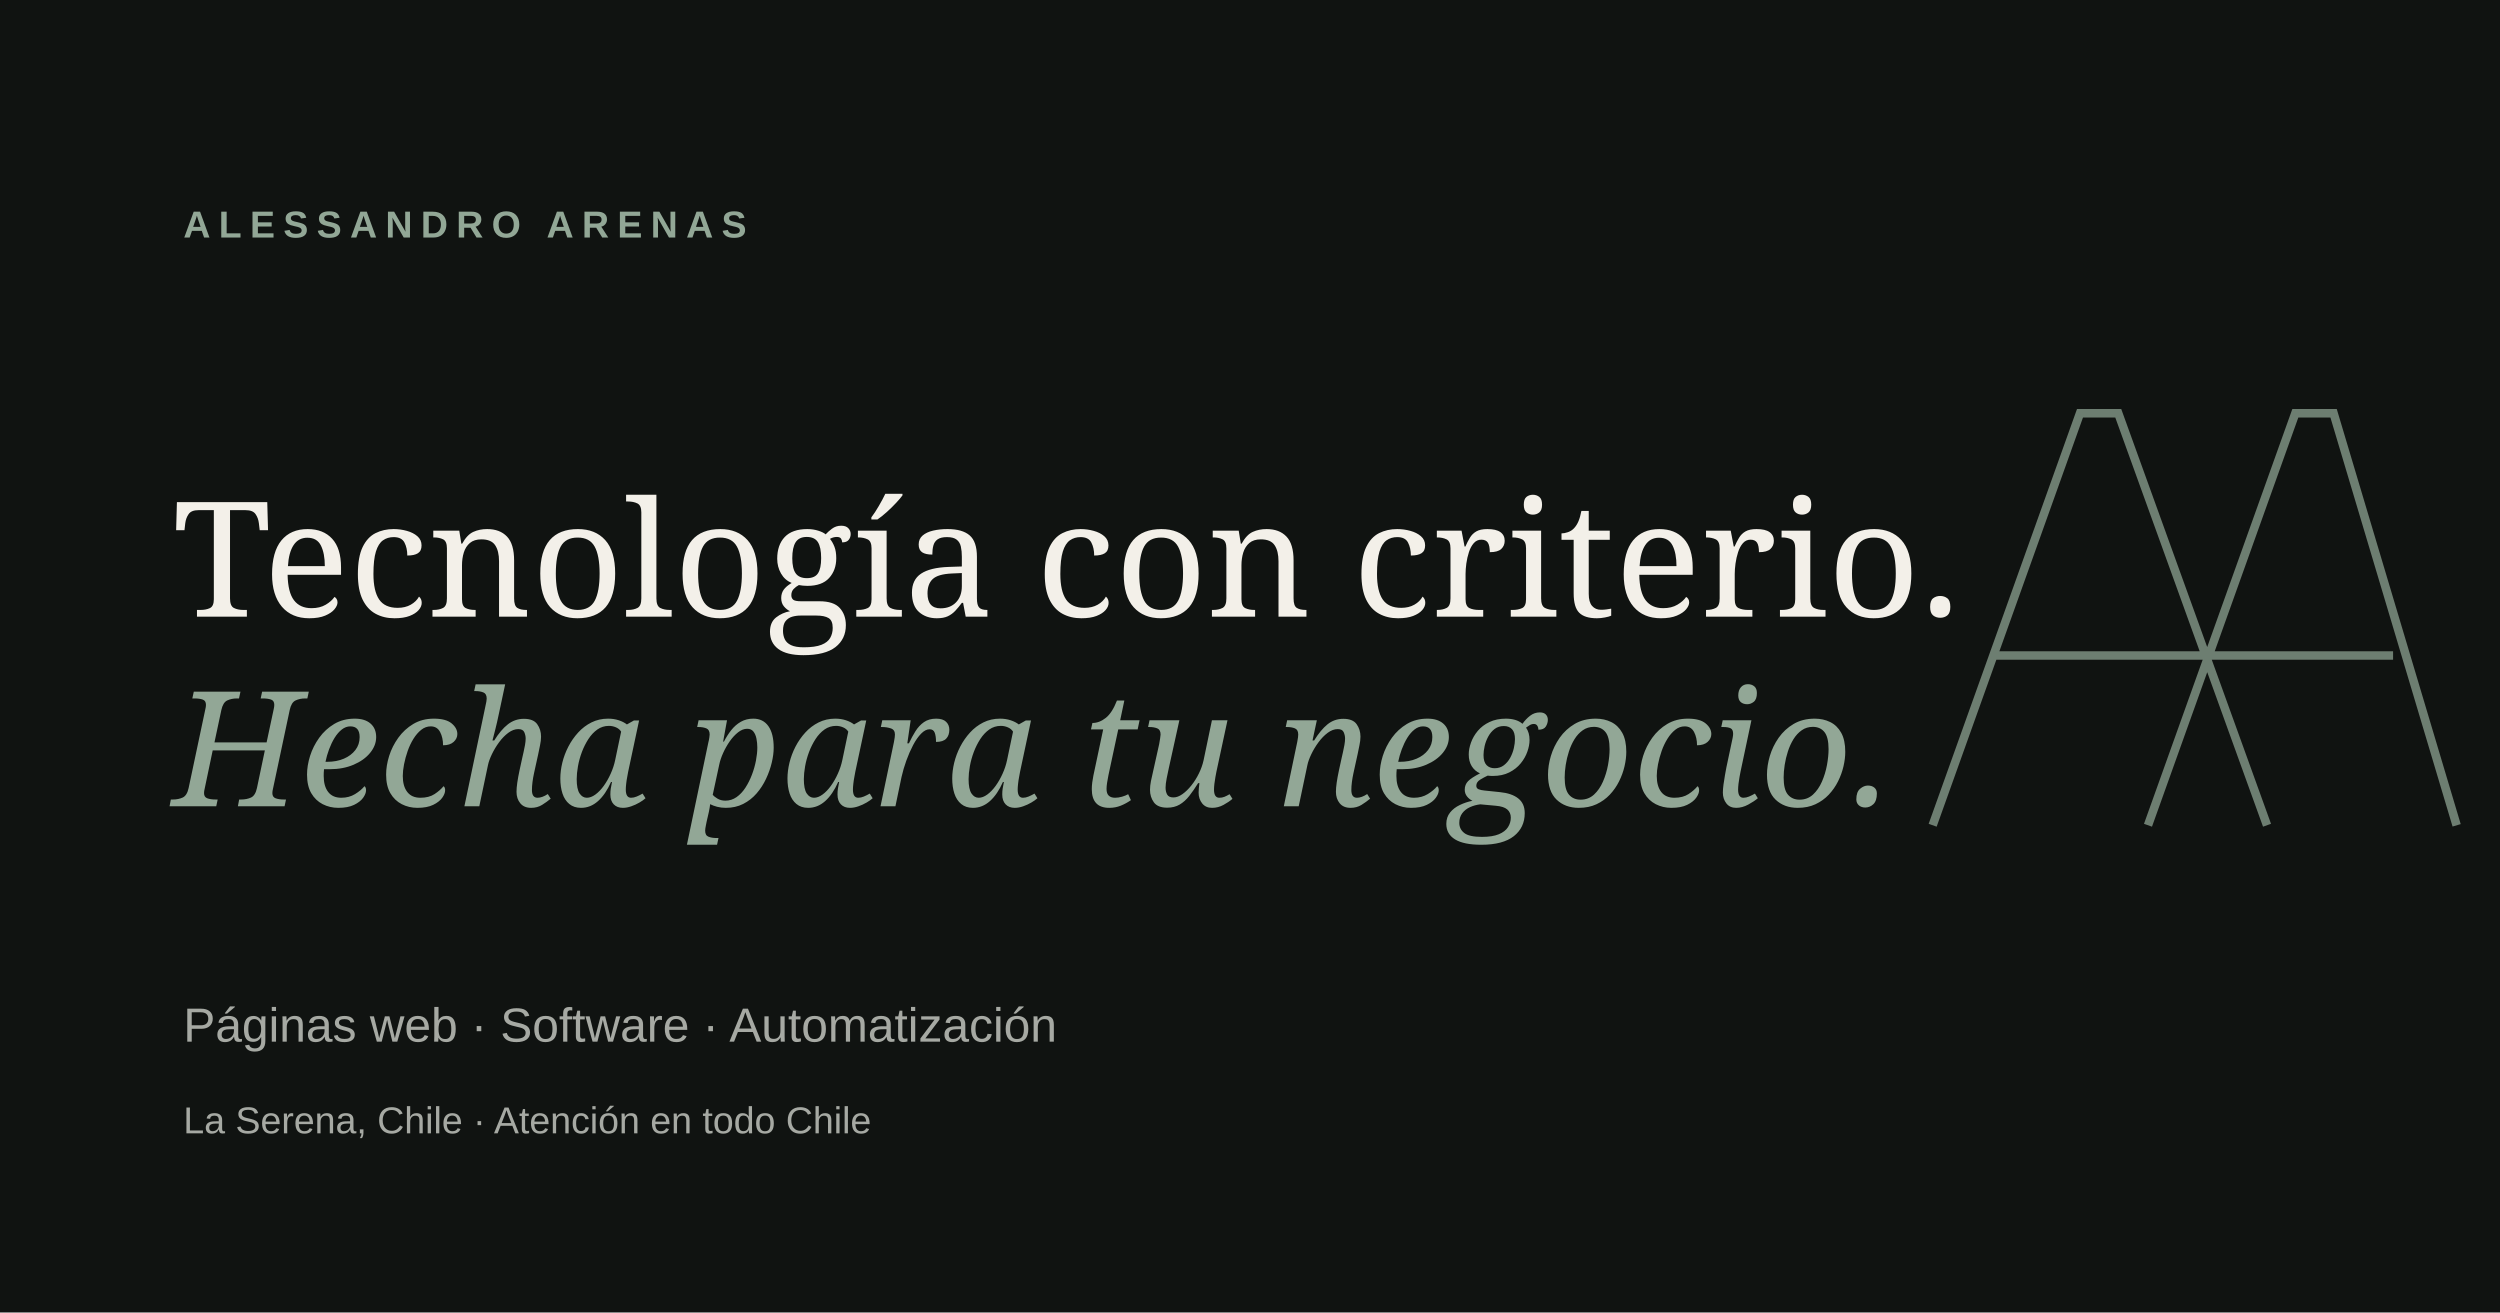
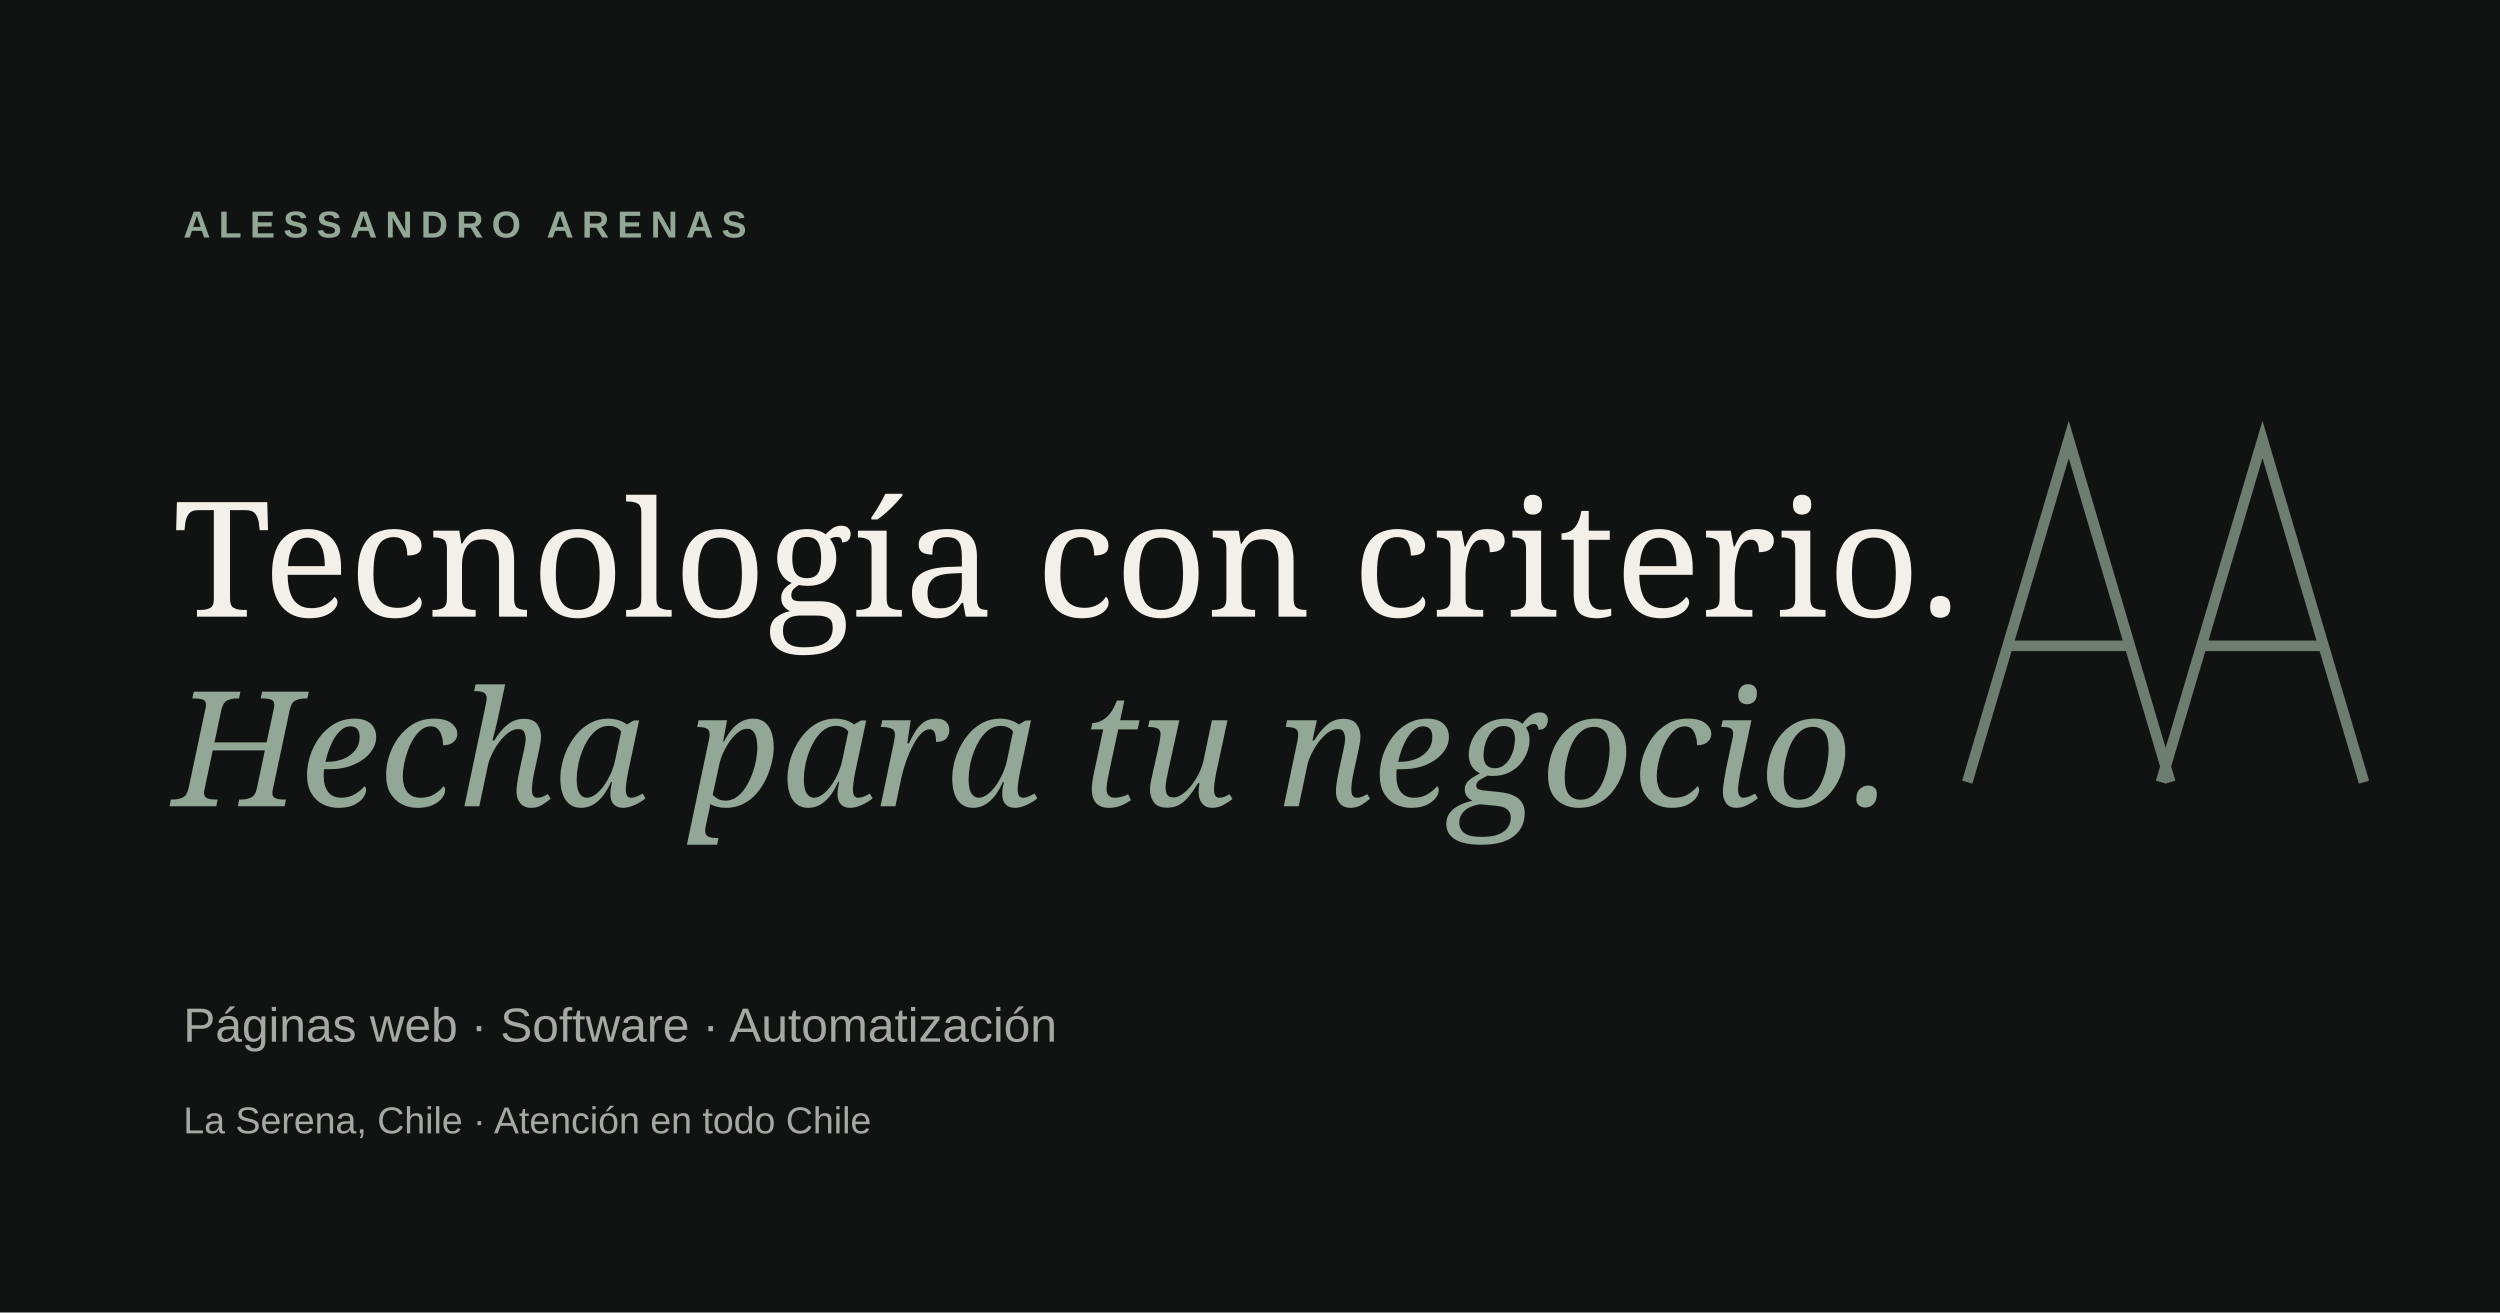
<svg xmlns="http://www.w3.org/2000/svg" width="1200" height="630" viewBox="0 0 1200 630">
  <rect width="1200" height="630" fill="#101311" />
-   <path d="M27 315 130 27h27l104 288M72 198h143M179 315 282 27h27l86 288M225 198h123" transform="translate(910 180) scale(.68)" fill="none" stroke="#92A796" stroke-width="6" stroke-linecap="square" stroke-linejoin="miter" opacity=".72" />
+   <path d="M5 61 21 7 37 61M12 40h18M36 61 52 7 68 61M43 40h18" transform="translate(930 190) scale(3)" fill="none" stroke="#92A796" stroke-width="1.7" stroke-linecap="square" stroke-linejoin="miter" opacity=".72" />
  <text x="88" y="114" fill="#92A796" font-family="Arial,sans-serif" font-size="18" font-weight="700" letter-spacing="4">ALESSANDRO ARENAS</text>
  <text x="83" y="296" fill="#F3F0E9" font-family="Georgia,serif" font-size="77">Tecnología con criterio.</text>
  <text x="83" y="387" fill="#92A796" font-family="Georgia,serif" font-size="77" font-style="italic">Hecha para tu negocio.</text>
  <text x="88" y="500" fill="#A6A9A3" font-family="Arial,sans-serif" font-size="23">Páginas web · Software · Automatización</text>
  <text x="88" y="544" fill="#A6A9A3" font-family="Arial,sans-serif" font-size="18">La Serena, Chile · Atención en todo Chile</text>
</svg>
